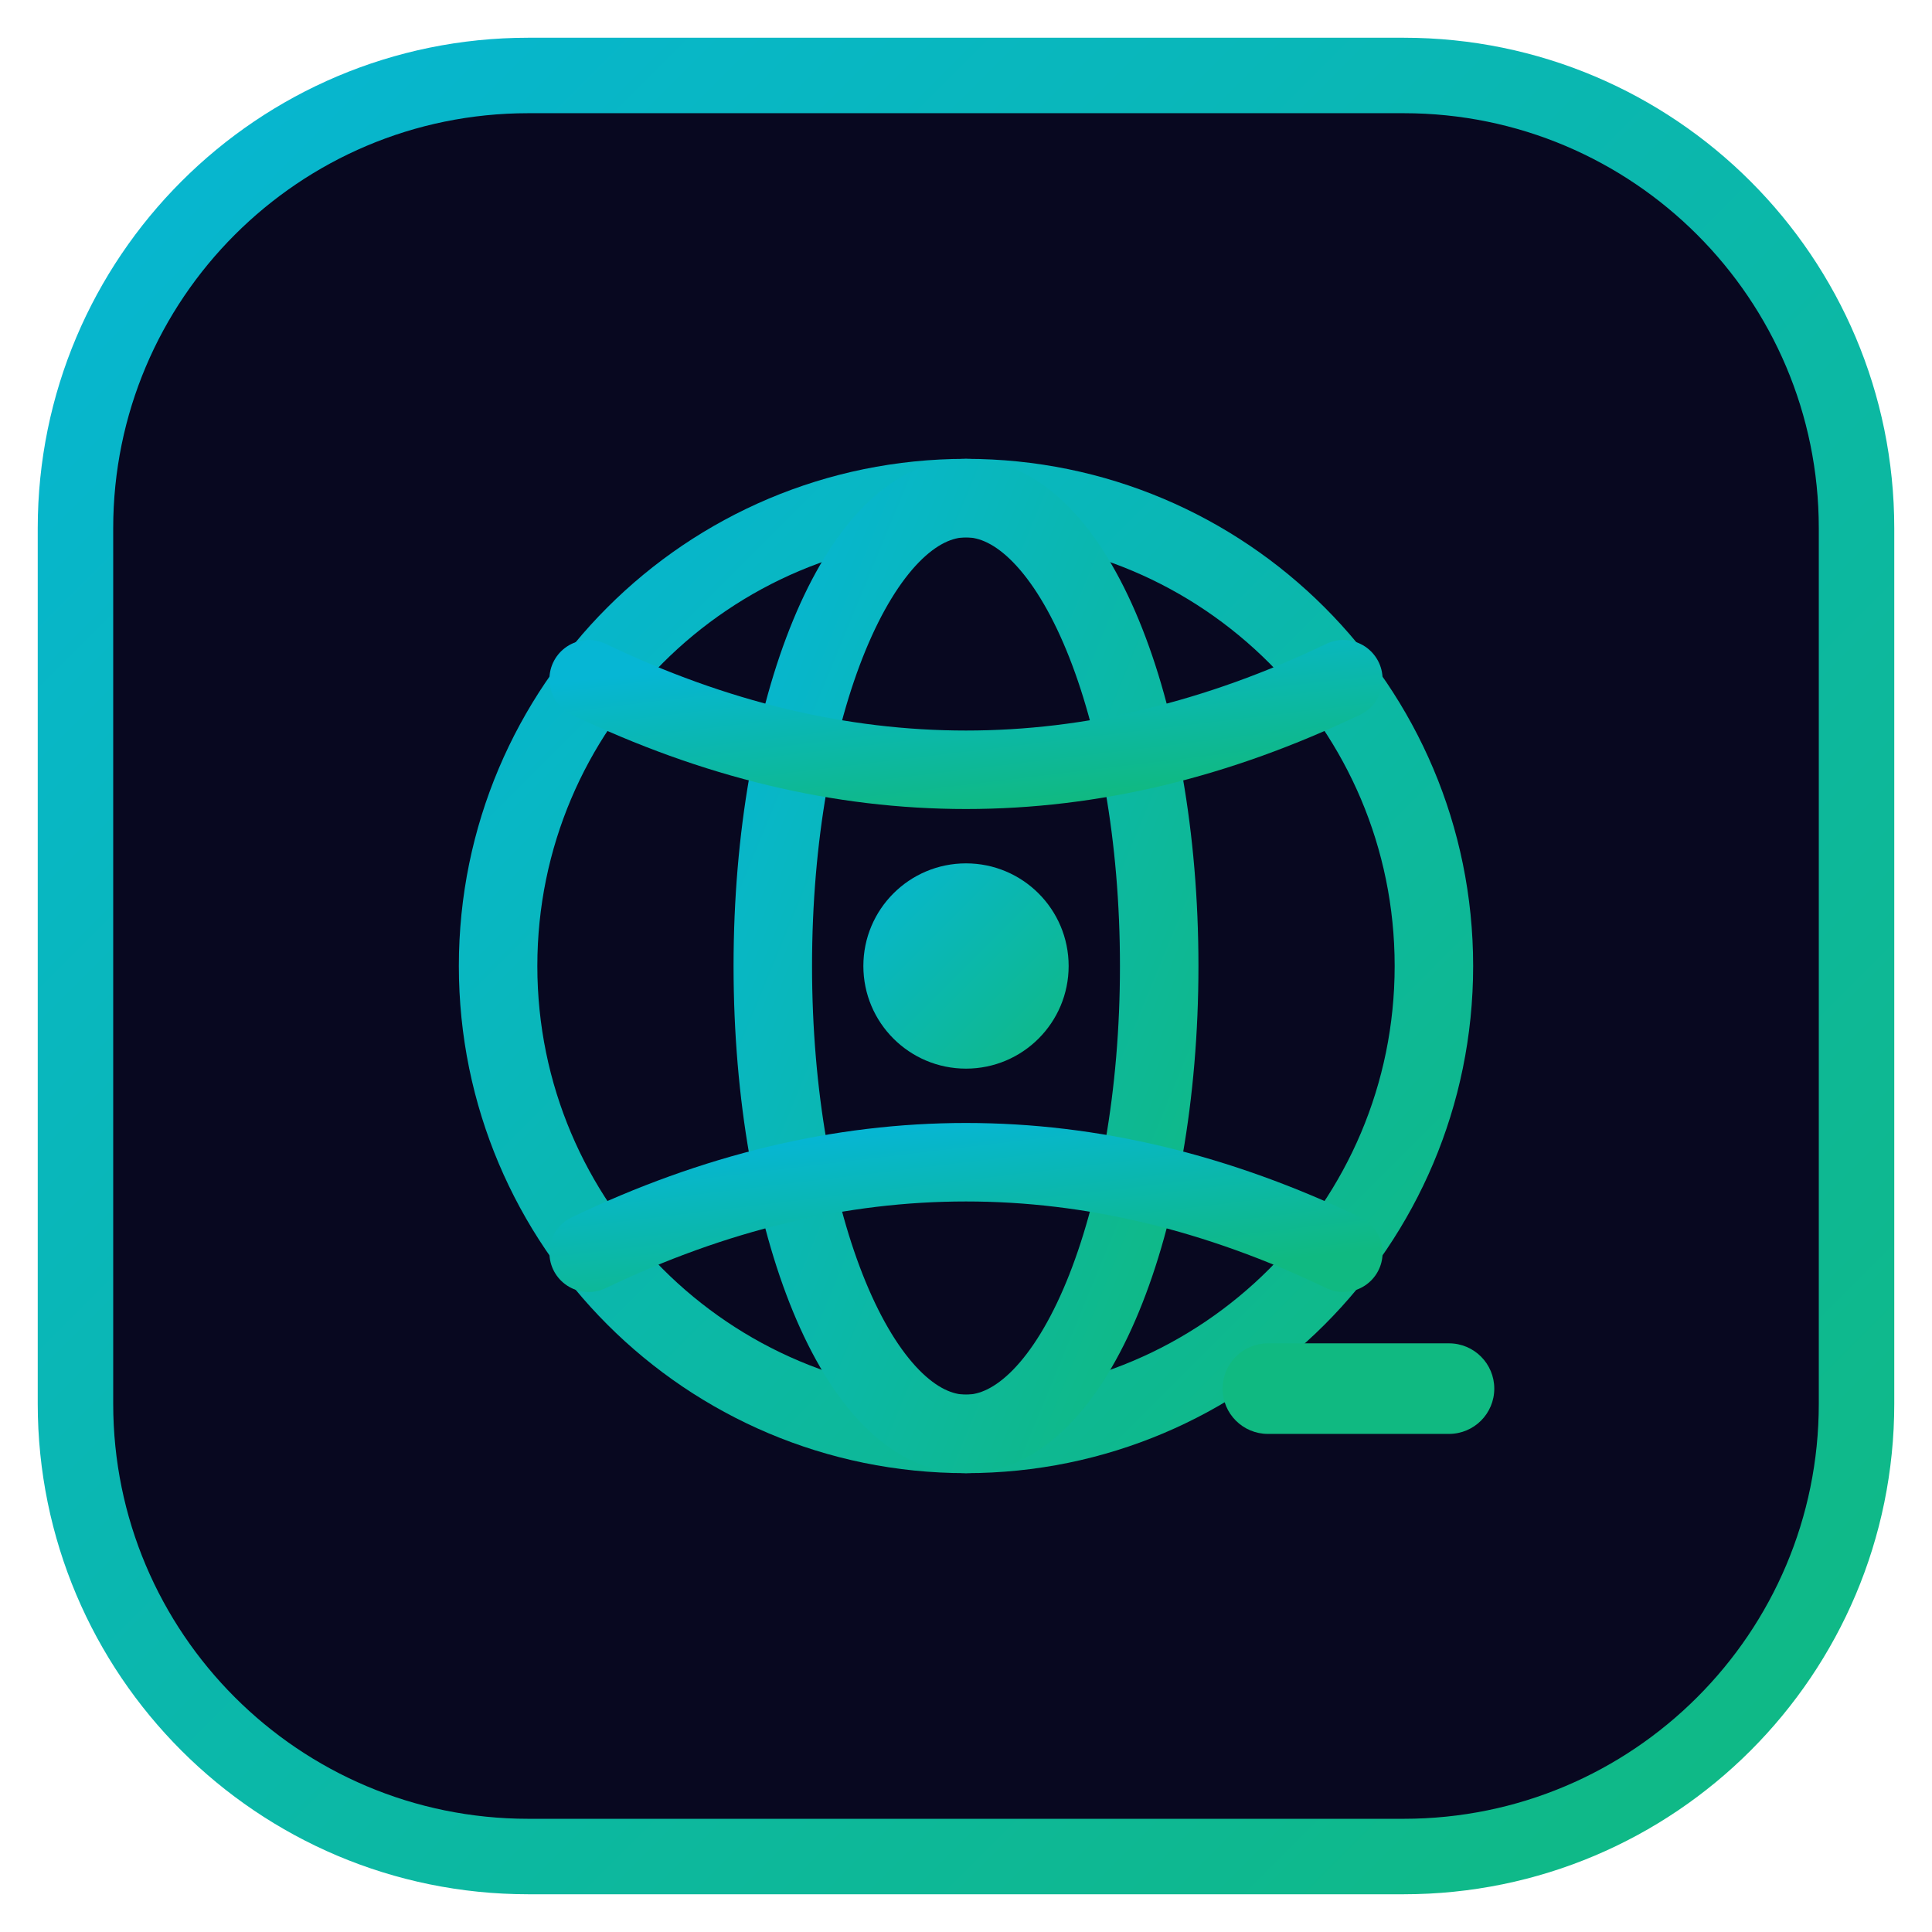
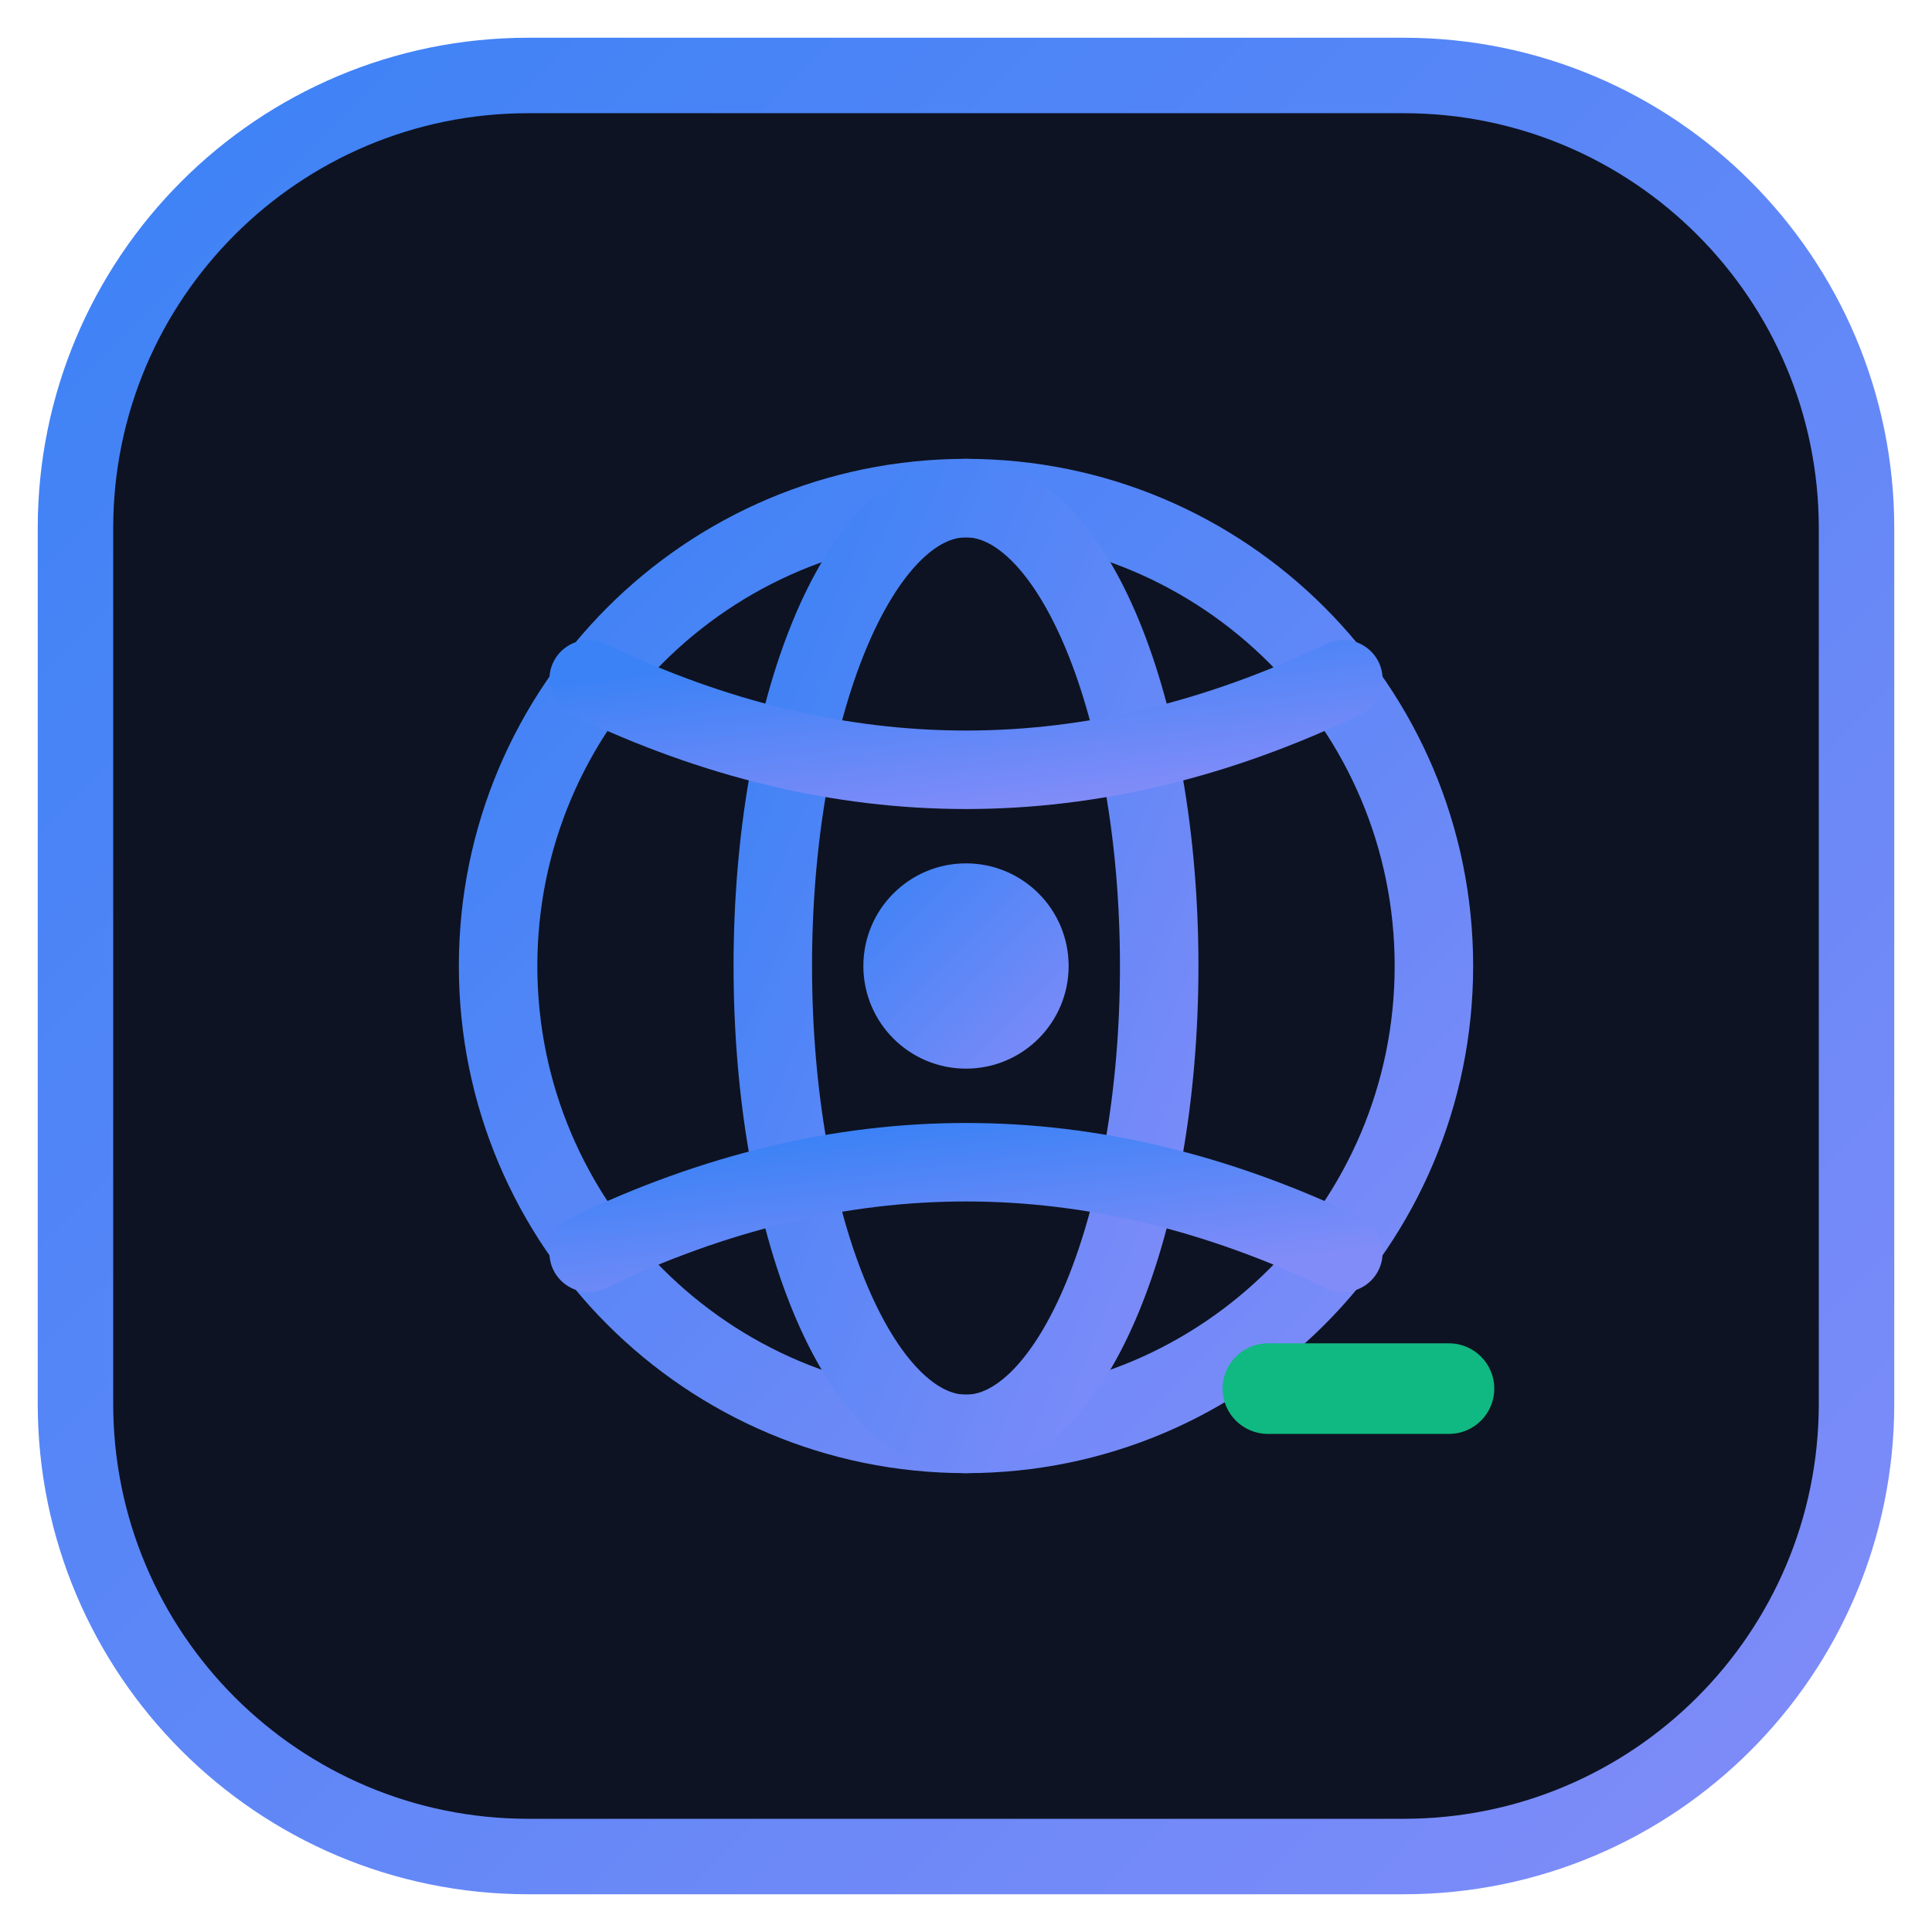
<svg xmlns="http://www.w3.org/2000/svg" width="64" height="64" viewBox="0 0 64 64">
  <defs>
    <linearGradient id="hetops-grad" x1="0" y1="0" x2="1" y2="1">
-       <stop offset="0" stop-color="#06b6d4" />
-       <stop offset="1" stop-color="#10b981" />
+       <stop offset="0" stop-color="#3b82f6" />
+       <stop offset="1" stop-color="#818cf8" />
    </linearGradient>
  </defs>
-   <rect x="2.5" y="2.5" width="59" height="59" rx="15" fill="#080820" stroke="url(#hetops-grad)" stroke-width="2.5" />
+   <rect x="2.5" y="2.5" width="59" height="59" rx="15" fill="#0d1322" stroke="url(#hetops-grad)" stroke-width="2.5" />
  <g fill="none" stroke="url(#hetops-grad)" stroke-width="2.6" stroke-linecap="round">
    <circle cx="32" cy="32" r="15.5" />
    <ellipse cx="32" cy="32" rx="6.4" ry="15.5" />
    <line x1="16.6" y1="32" x2="47.4" y2="32" />
    <path d="M19.5 22.5 Q32 28.5 44.5 22.5" />
    <path d="M19.5 41.5 Q32 35.5 44.5 41.5" />
  </g>
  <circle cx="32" cy="32" r="3.4" fill="url(#hetops-grad)" />
  <rect x="40.5" y="44.5" width="9" height="3" rx="1.5" fill="#10b981" />
</svg>
